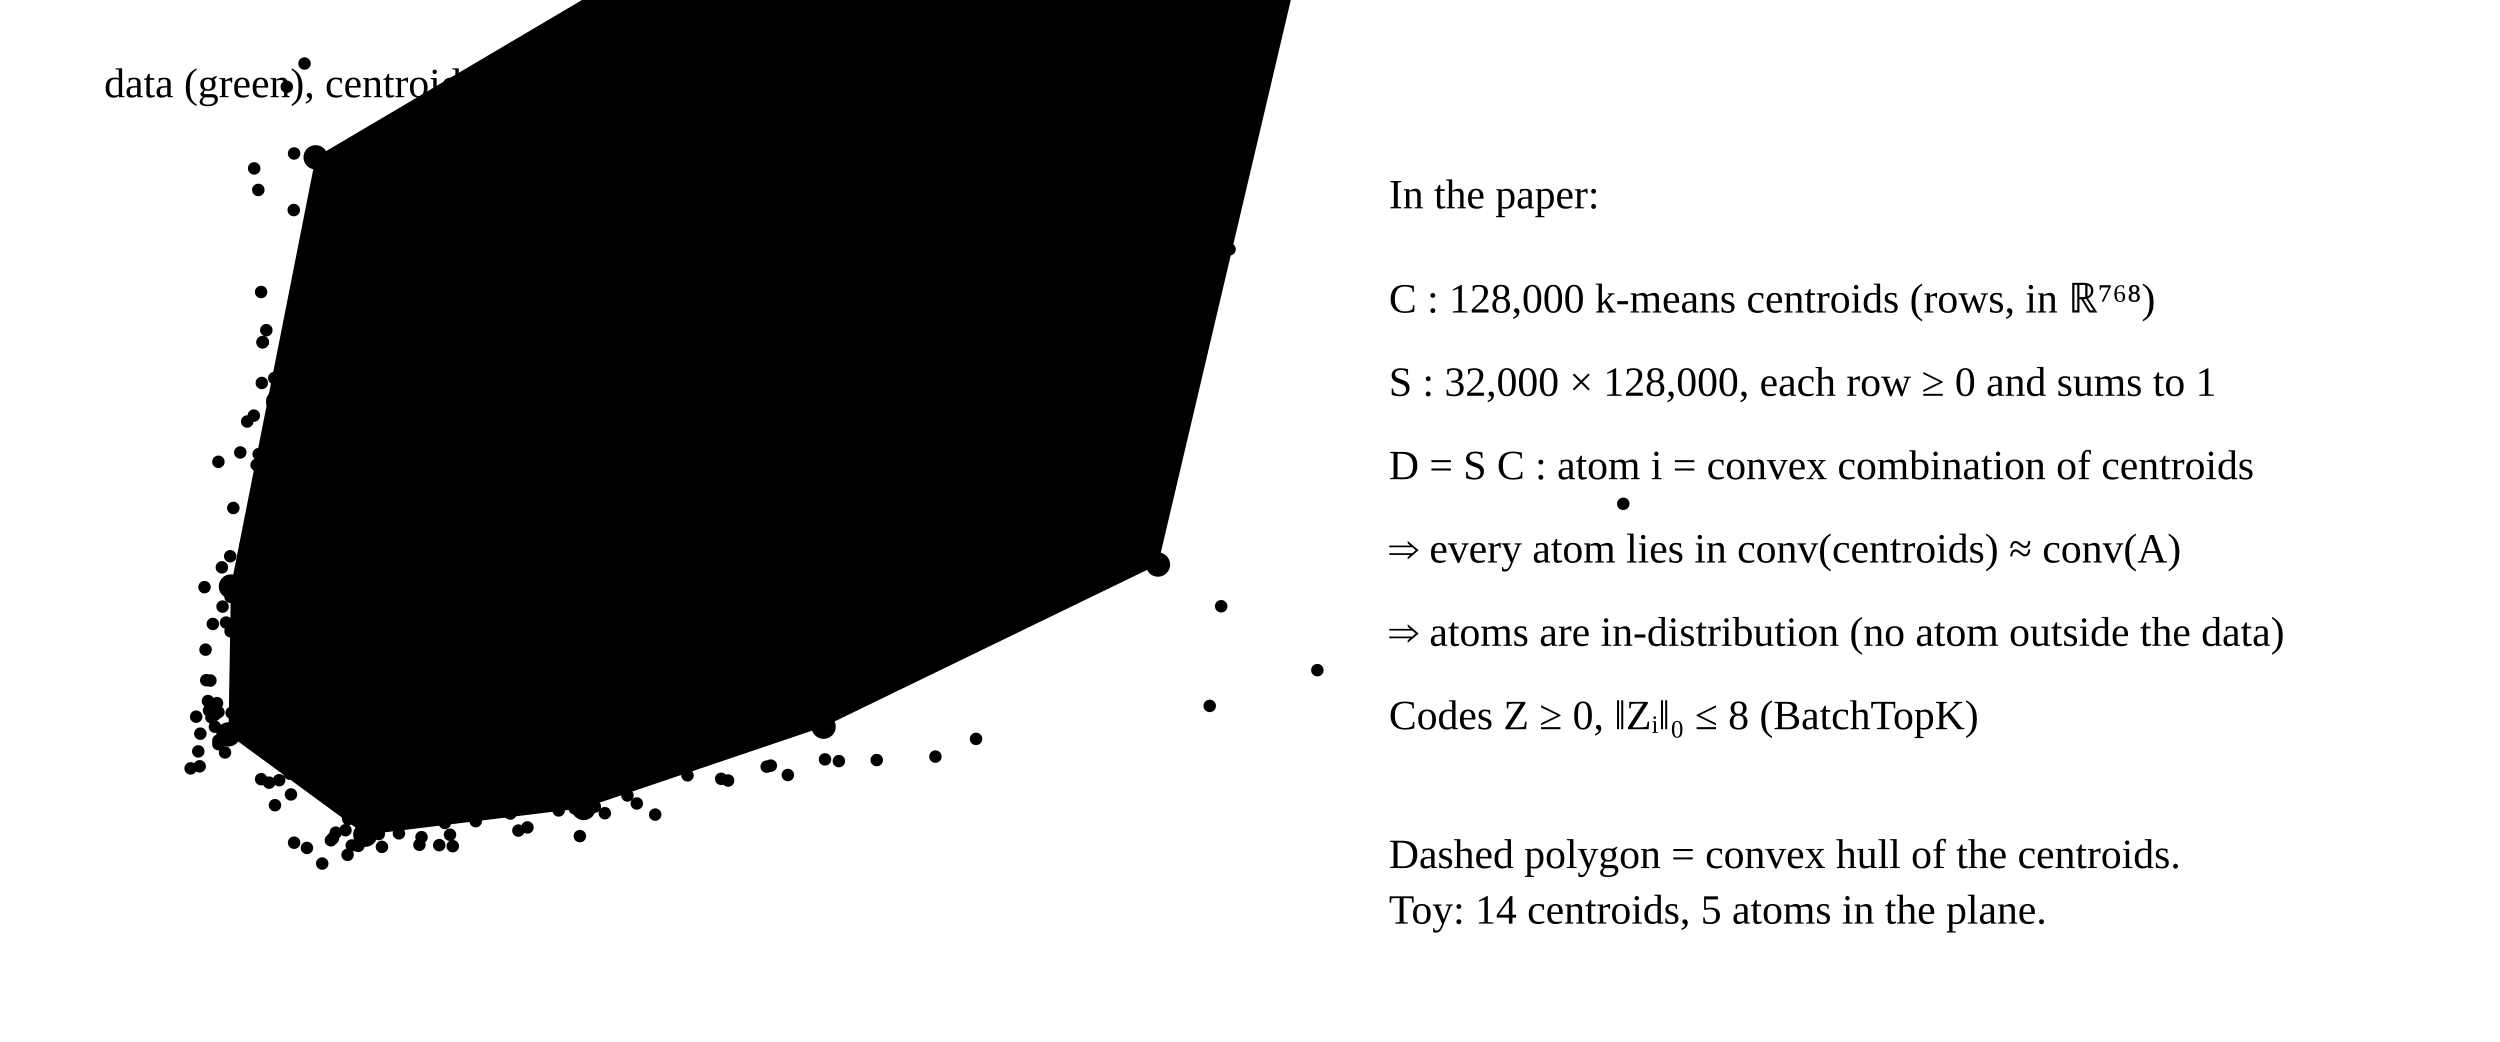
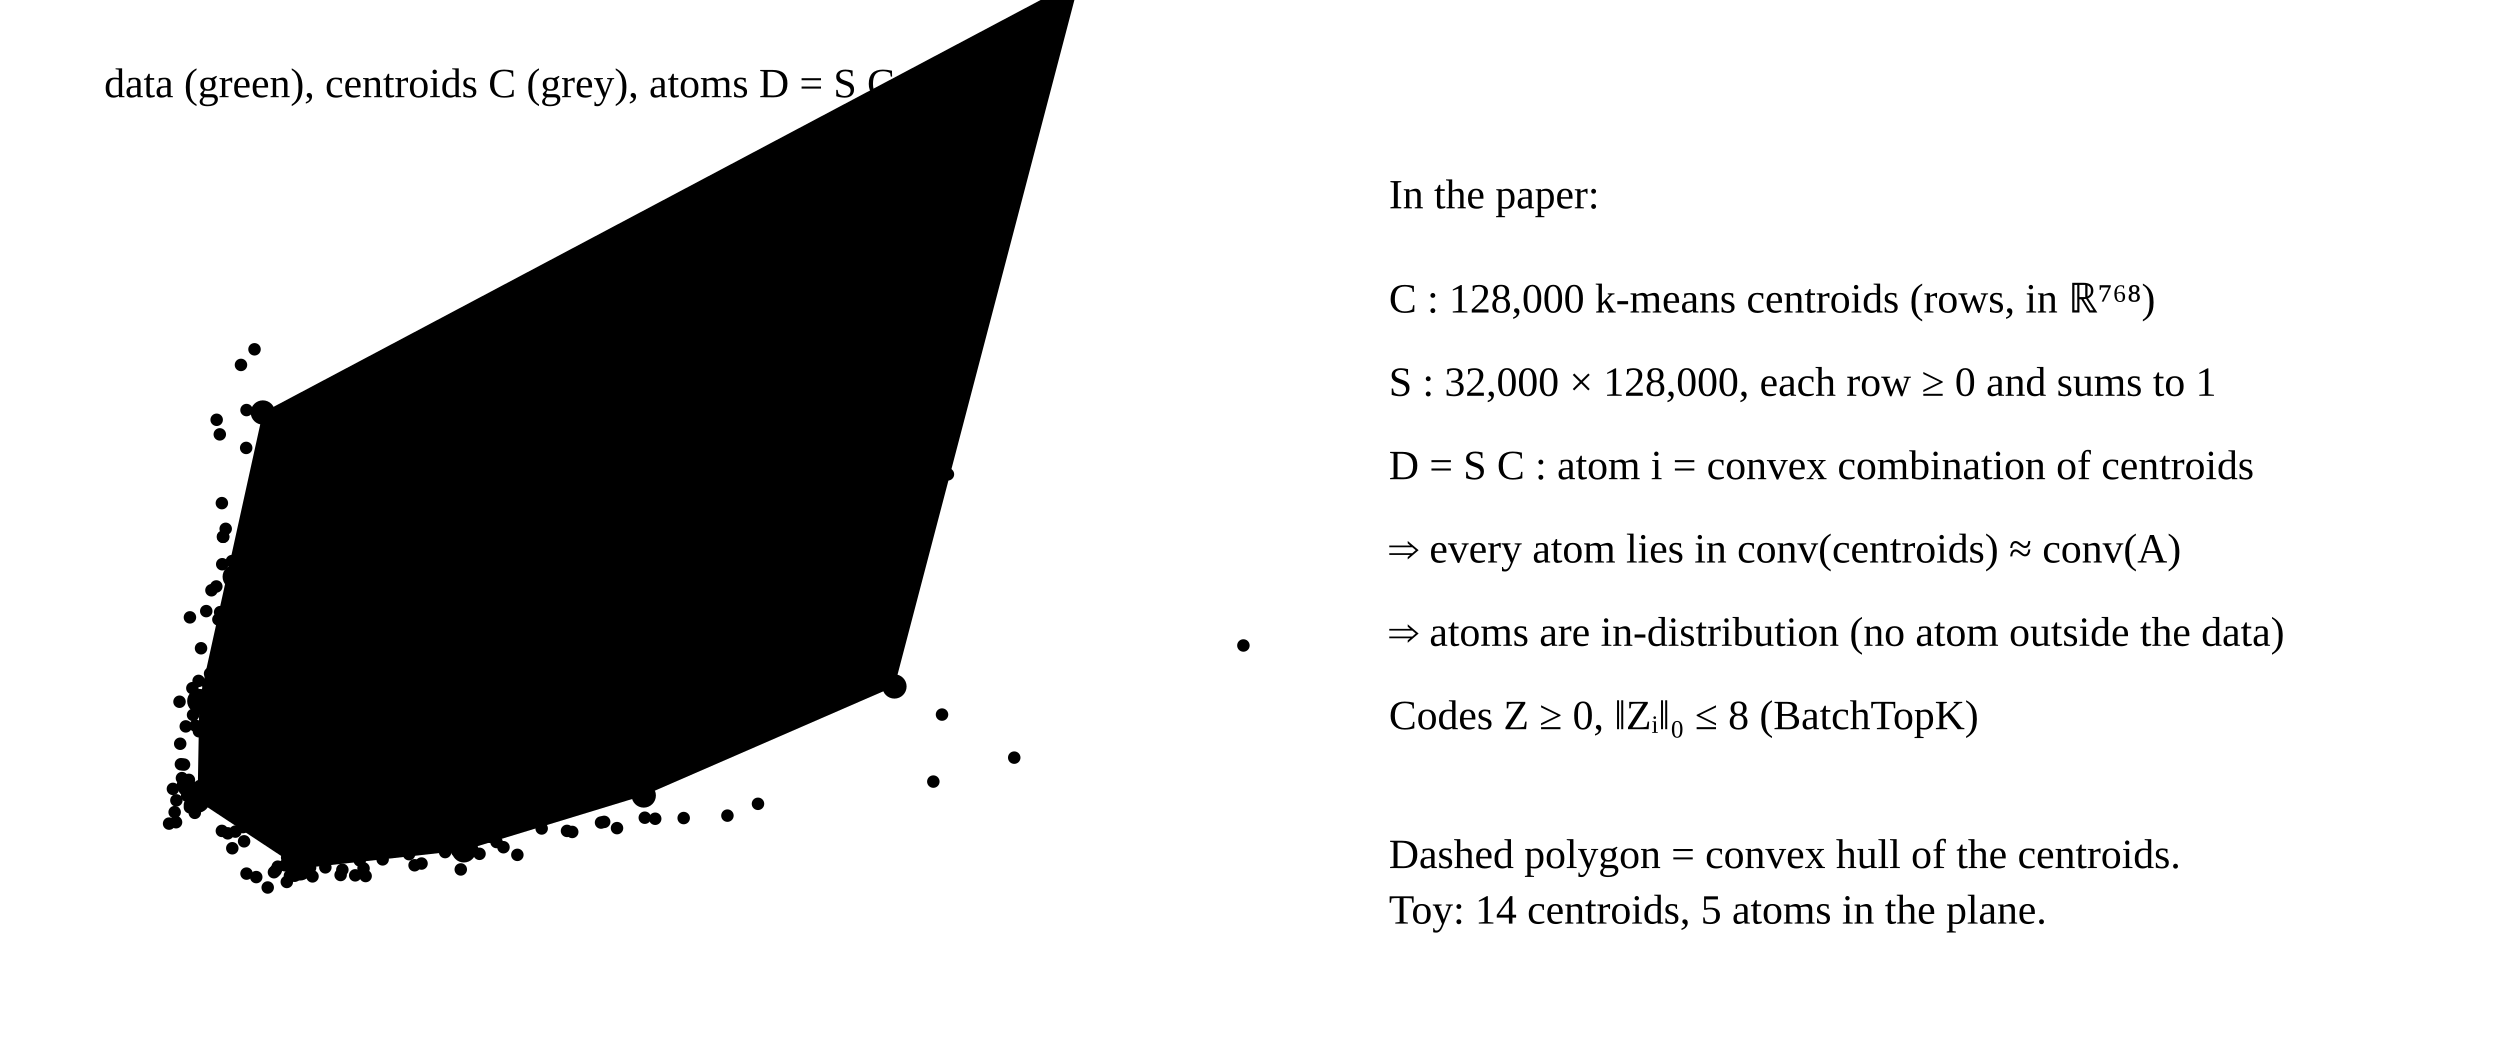
<svg xmlns="http://www.w3.org/2000/svg" viewBox="0 0 720 300" role="img" aria-label="Archetypal constraint: atoms are convex combinations of centroids of the data">
  <rect x="30.0" y="40.0" width="330.0" height="230.0" rx="3" class="gr" fill="none" stroke-width="0.8" />
  <text x="30.0" y="28.0" class="tx-b" text-anchor="start">data (green), centroids C (grey), atoms D = S C (blue)</text>
-   <circle cx="198.0" cy="223.3" r="1.8" class="f3" />
-   <circle cx="61.3" cy="179.7" r="1.8" class="f3" />
-   <circle cx="268.2" cy="159.1" r="1.8" class="f3" />
-   <circle cx="252.5" cy="218.9" r="1.8" class="f3" />
-   <circle cx="75.2" cy="84.1" r="1.8" class="f3" />
-   <circle cx="248.2" cy="179.3" r="1.8" class="f3" />
-   <circle cx="160.9" cy="233.4" r="1.8" class="f3" />
-   <circle cx="108.2" cy="209.2" r="1.8" class="f3" />
-   <circle cx="120.8" cy="243.3" r="1.8" class="f3" />
-   <circle cx="62.9" cy="133.0" r="1.8" class="f3" />
-   <circle cx="231.7" cy="167.9" r="1.8" class="f3" />
-   <circle cx="72.8" cy="195.6" r="1.8" class="f3" />
-   <circle cx="124.7" cy="185.8" r="1.8" class="f3" />
-   <circle cx="199.8" cy="123.7" r="1.8" class="f3" />
-   <circle cx="269.4" cy="217.9" r="1.8" class="f3" />
-   <circle cx="121.3" cy="193.3" r="1.8" class="f3" />
-   <circle cx="220.8" cy="220.8" r="1.8" class="f3" />
-   <circle cx="149.3" cy="239.2" r="1.8" class="f3" />
-   <circle cx="167.3" cy="227.4" r="1.8" class="f3" />
-   <circle cx="305.0" cy="161.7" r="1.8" class="f3" />
-   <circle cx="348.4" cy="203.3" r="1.8" class="f3" />
-   <circle cx="63.1" cy="213.4" r="1.8" class="f3" />
-   <circle cx="111.0" cy="226.9" r="1.8" class="f3" />
-   <circle cx="278.9" cy="126.2" r="1.8" class="f3" />
-   <circle cx="110.0" cy="243.9" r="1.8" class="f3" />
-   <circle cx="67.2" cy="146.3" r="1.8" class="f3" />
-   <circle cx="66.4" cy="181.8" r="1.8" class="f3" />
-   <circle cx="95.9" cy="241.4" r="1.8" class="f3" />
-   <circle cx="68.6" cy="167.3" r="1.8" class="f3" />
-   <circle cx="150.2" cy="172.1" r="1.8" class="f3" />
-   <circle cx="58.9" cy="169.1" r="1.8" class="f3" />
-   <circle cx="63.9" cy="163.4" r="1.8" class="f3" />
-   <circle cx="188.6" cy="132.7" r="1.8" class="f3" />
-   <circle cx="209.6" cy="112.7" r="1.8" class="f3" />
-   <circle cx="172.2" cy="153.6" r="1.8" class="f3" />
-   <circle cx="117.9" cy="209.1" r="1.8" class="f3" />
-   <circle cx="142.2" cy="200.4" r="1.8" class="f3" />
-   <circle cx="120.4" cy="109.6" r="1.8" class="f3" />
-   <circle cx="173.2" cy="151.2" r="1.8" class="f3" />
-   <circle cx="174.4" cy="142.3" r="1.8" class="f3" />
-   <circle cx="172.8" cy="156.1" r="1.8" class="f3" />
-   <circle cx="99.5" cy="239.1" r="1.8" class="f3" />
-   <circle cx="57.1" cy="216.4" r="1.8" class="f3" />
-   <circle cx="194.4" cy="132.4" r="1.8" class="f3" />
-   <circle cx="100.5" cy="96.8" r="1.8" class="f3" />
-   <circle cx="73.4" cy="159.2" r="1.8" class="f3" />
-   <circle cx="268.7" cy="137.9" r="1.8" class="f3" />
-   <circle cx="60.2" cy="204.6" r="1.8" class="f3" />
-   <circle cx="137.0" cy="236.5" r="1.8" class="f3" />
-   <circle cx="281.1" cy="212.8" r="1.8" class="f3" />
-   <circle cx="59.4" cy="195.9" r="1.8" class="f3" />
-   <circle cx="237.6" cy="218.7" r="1.8" class="f3" />
-   <circle cx="143.8" cy="161.3" r="1.8" class="f3" />
-   <circle cx="110.5" cy="201.7" r="1.8" class="f3" />
-   <circle cx="66.7" cy="205.3" r="1.8" class="f3" />
-   <circle cx="75.7" cy="98.5" r="1.8" class="f3" />
-   <circle cx="220.3" cy="108.7" r="1.8" class="f3" />
-   <circle cx="101.0" cy="131.4" r="1.8" class="f3" />
-   <circle cx="62.9" cy="205.1" r="1.8" class="f3" />
-   <circle cx="66.3" cy="160.2" r="1.8" class="f3" />
-   <circle cx="467.5" cy="145.1" r="1.8" class="f3" />
-   <circle cx="57.5" cy="220.7" r="1.8" class="f3" />
-   <circle cx="73.1" cy="119.7" r="1.8" class="f3" />
-   <circle cx="226.9" cy="223.2" r="1.8" class="f3" />
-   <circle cx="351.7" cy="174.6" r="1.8" class="f3" />
-   <circle cx="167.0" cy="240.8" r="1.8" class="f3" />
-   <circle cx="200.1" cy="201.5" r="1.8" class="f3" />
-   <circle cx="129.6" cy="240.4" r="1.8" class="f3" />
-   <circle cx="178.2" cy="226.9" r="1.8" class="f3" />
-   <circle cx="171.3" cy="232.3" r="1.8" class="f3" />
-   <circle cx="120.4" cy="201.4" r="1.8" class="f3" />
-   <circle cx="118.3" cy="191.9" r="1.8" class="f3" />
-   <circle cx="106.4" cy="208.4" r="1.8" class="f3" />
-   <circle cx="64.1" cy="174.7" r="1.8" class="f3" />
-   <circle cx="207.7" cy="224.3" r="1.8" class="f3" />
-   <circle cx="102.7" cy="243.4" r="1.8" class="f3" />
-   <circle cx="147.0" cy="234.3" r="1.8" class="f3" />
-   <circle cx="87.7" cy="18.3" r="1.8" class="f3" />
-   <circle cx="241.6" cy="219.2" r="1.8" class="f3" />
-   <circle cx="157.9" cy="161.4" r="1.8" class="f3" />
-   <circle cx="59.9" cy="201.9" r="1.8" class="f3" />
-   <circle cx="132.2" cy="157.7" r="1.8" class="f3" />
-   <circle cx="183.4" cy="231.4" r="1.8" class="f3" />
-   <circle cx="82.4" cy="102.4" r="1.8" class="f3" />
-   <circle cx="167.0" cy="154.2" r="1.8" class="f3" />
-   <circle cx="62.9" cy="214.3" r="1.8" class="f3" />
-   <circle cx="379.4" cy="193.0" r="1.8" class="f3" />
-   <circle cx="77.5" cy="225.4" r="1.8" class="f3" />
-   <circle cx="404.7" cy="-140.0" r="1.8" class="f3" />
-   <circle cx="105.7" cy="212.4" r="1.8" class="f3" />
-   <circle cx="61.9" cy="209.3" r="1.8" class="f3" />
-   <circle cx="212.6" cy="109.4" r="1.8" class="f3" />
-   <circle cx="96.7" cy="239.8" r="1.8" class="f3" />
-   <circle cx="117.0" cy="197.2" r="1.8" class="f3" />
-   <circle cx="151.9" cy="238.3" r="1.8" class="f3" />
-   <circle cx="88.4" cy="244.2" r="1.8" class="f3" />
-   <circle cx="75.0" cy="140.2" r="1.8" class="f3" />
-   <circle cx="95.1" cy="220.2" r="1.8" class="f3" />
-   <circle cx="84.3" cy="217.3" r="1.8" class="f3" />
-   <circle cx="74.5" cy="130.8" r="1.8" class="f3" />
-   <circle cx="57.7" cy="211.3" r="1.8" class="f3" />
-   <circle cx="69.9" cy="161.5" r="1.8" class="f3" />
-   <circle cx="104.0" cy="200.5" r="1.8" class="f3" />
-   <circle cx="96.4" cy="214.9" r="1.8" class="f3" />
-   <circle cx="172.4" cy="148.4" r="1.8" class="f3" />
-   <circle cx="222.0" cy="220.5" r="1.8" class="f3" />
-   <circle cx="200.1" cy="127.8" r="1.8" class="f3" />
-   <circle cx="130.4" cy="243.7" r="1.8" class="f3" />
-   <circle cx="88.9" cy="220.7" r="1.8" class="f3" />
-   <circle cx="210.8" cy="108.3" r="1.8" class="f3" />
-   <circle cx="114.9" cy="240.0" r="1.8" class="f3" />
-   <circle cx="164.8" cy="157.4" r="1.8" class="f3" />
-   <circle cx="172.1" cy="152.9" r="1.8" class="f3" />
-   <circle cx="120.9" cy="184.6" r="1.8" class="f3" />
-   <circle cx="74.4" cy="54.7" r="1.8" class="f3" />
-   <circle cx="76.7" cy="95.1" r="1.8" class="f3" />
-   <circle cx="107.0" cy="182.3" r="1.8" class="f3" />
-   <circle cx="122.8" cy="199.1" r="1.8" class="f3" />
-   <circle cx="170.1" cy="231.6" r="1.8" class="f3" />
-   <circle cx="130.2" cy="166.6" r="1.8" class="f3" />
-   <circle cx="84.7" cy="44.2" r="1.8" class="f3" />
-   <circle cx="341.8" cy="8.7" r="1.8" class="f3" />
-   <circle cx="65.1" cy="179.3" r="1.8" class="f3" />
-   <circle cx="194.1" cy="124.5" r="1.8" class="f3" />
-   <circle cx="92.8" cy="248.7" r="1.8" class="f3" />
-   <circle cx="87.7" cy="214.7" r="1.8" class="f3" />
-   <circle cx="100.1" cy="246.2" r="1.8" class="f3" />
-   <circle cx="144.5" cy="167.6" r="1.8" class="f3" />
-   <circle cx="149.3" cy="66.0" r="1.8" class="f3" />
-   <circle cx="73.2" cy="48.5" r="1.8" class="f3" />
-   <circle cx="85.4" cy="221.2" r="1.8" class="f3" />
-   <circle cx="95.3" cy="242.0" r="1.8" class="f3" />
-   <circle cx="69.2" cy="130.3" r="1.8" class="f3" />
-   <circle cx="92.0" cy="218.2" r="1.8" class="f3" />
-   <circle cx="100.3" cy="235.9" r="1.8" class="f3" />
-   <circle cx="64.8" cy="216.7" r="1.8" class="f3" />
-   <circle cx="59.2" cy="187.1" r="1.8" class="f3" />
-   <circle cx="122.7" cy="192.2" r="1.8" class="f3" />
-   <circle cx="90.8" cy="214.8" r="1.8" class="f3" />
-   <circle cx="188.7" cy="234.6" r="1.8" class="f3" />
-   <circle cx="61.8" cy="205.9" r="1.8" class="f3" />
-   <circle cx="75.6" cy="98.6" r="1.8" class="f3" />
-   <circle cx="100.3" cy="211.2" r="1.8" class="f3" />
-   <circle cx="101.3" cy="243.5" r="1.8" class="f3" />
-   <circle cx="126.8" cy="193.7" r="1.8" class="f3" />
-   <circle cx="64.6" cy="211.4" r="1.8" class="f3" />
-   <circle cx="121.4" cy="241.1" r="1.8" class="f3" />
-   <circle cx="75.2" cy="224.4" r="1.8" class="f3" />
-   <circle cx="287.0" cy="31.8" r="1.8" class="f3" />
-   <circle cx="109.1" cy="240.2" r="1.8" class="f3" />
-   <circle cx="79.0" cy="108.9" r="1.8" class="f3" />
-   <circle cx="62.9" cy="213.3" r="1.8" class="f3" />
-   <circle cx="102.8" cy="209.0" r="1.8" class="f3" />
-   <circle cx="271.6" cy="180.0" r="1.8" class="f3" />
-   <circle cx="54.9" cy="221.3" r="1.8" class="f3" />
-   <circle cx="104.2" cy="205.5" r="1.8" class="f3" />
-   <circle cx="62.5" cy="202.5" r="1.8" class="f3" />
-   <circle cx="56.5" cy="206.4" r="1.8" class="f3" />
-   <circle cx="130.4" cy="178.1" r="1.8" class="f3" />
-   <circle cx="177.9" cy="143.3" r="1.8" class="f3" />
-   <circle cx="167.8" cy="229.4" r="1.8" class="f3" />
-   <circle cx="104.8" cy="238.6" r="1.8" class="f3" />
-   <circle cx="83.8" cy="228.8" r="1.8" class="f3" />
-   <circle cx="73.9" cy="133.9" r="1.8" class="f3" />
-   <circle cx="71.2" cy="121.4" r="1.8" class="f3" />
-   <circle cx="209.7" cy="224.8" r="1.8" class="f3" />
-   <circle cx="195.3" cy="70.1" r="1.8" class="f3" />
-   <circle cx="70.7" cy="157.1" r="1.8" class="f3" />
-   <circle cx="354.1" cy="71.8" r="1.8" class="f3" />
-   <circle cx="84.6" cy="60.5" r="1.8" class="f3" />
-   <circle cx="96.6" cy="217.6" r="1.8" class="f3" />
-   <circle cx="70.5" cy="168.5" r="1.8" class="f3" />
-   <circle cx="80.4" cy="224.7" r="1.8" class="f3" />
-   <circle cx="103.2" cy="243.6" r="1.8" class="f3" />
-   <circle cx="162.3" cy="155.4" r="1.8" class="f3" />
-   <circle cx="66.4" cy="171.9" r="1.8" class="f3" />
-   <circle cx="60.9" cy="206.6" r="1.8" class="f3" />
-   <circle cx="180.7" cy="229.1" r="1.8" class="f3" />
-   <circle cx="84.7" cy="242.7" r="1.8" class="f3" />
-   <circle cx="83.4" cy="222.8" r="1.8" class="f3" />
-   <circle cx="124.8" cy="219.2" r="1.8" class="f3" />
-   <circle cx="122.3" cy="199.9" r="1.8" class="f3" />
-   <circle cx="82.6" cy="25.0" r="1.8" class="f3" />
-   <circle cx="129.5" cy="183.1" r="1.8" class="f3" />
-   <circle cx="79.2" cy="231.9" r="1.8" class="f3" />
-   <circle cx="182.3" cy="145.8" r="1.8" class="f3" />
-   <circle cx="128.1" cy="237.0" r="1.8" class="f3" />
-   <circle cx="264.3" cy="25.0" r="1.8" class="f3" />
-   <circle cx="358.9" cy="-18.2" r="1.8" class="f3" />
-   <circle cx="174.2" cy="234.2" r="1.8" class="f3" />
-   <circle cx="72.1" cy="174.5" r="1.8" class="f3" />
-   <circle cx="107.6" cy="211.7" r="1.8" class="f3" />
-   <circle cx="165.5" cy="232.8" r="1.8" class="f3" />
-   <circle cx="90.5" cy="224.3" r="1.8" class="f3" />
-   <circle cx="126.5" cy="243.4" r="1.8" class="f3" />
-   <circle cx="112.3" cy="200.4" r="1.8" class="f3" />
-   <circle cx="103.5" cy="211.5" r="1.8" class="f3" />
-   <circle cx="60.6" cy="196.0" r="1.8" class="f3" />
-   <circle cx="75.4" cy="110.3" r="1.8" class="f3" />
-   <circle cx="80.1" cy="137.7" r="1.8" class="f3" />
-   <circle cx="105.2" cy="240.4" r="3.5" class="f6" />
-   <circle cx="202.5" cy="115.0" r="3.5" class="f6" />
-   <circle cx="105.2" cy="210.1" r="3.5" class="f6" />
-   <circle cx="404.7" cy="-140.0" r="3.5" class="f6" />
-   <circle cx="333.5" cy="162.6" r="3.5" class="f6" />
-   <circle cx="321.2" cy="23.8" r="3.5" class="f6" />
-   <circle cx="80.1" cy="115.7" r="3.5" class="f6" />
-   <circle cx="237.2" cy="209.3" r="3.5" class="f6" />
-   <circle cx="90.9" cy="45.3" r="3.5" class="f6" />
-   <circle cx="168.1" cy="232.7" r="3.5" class="f6" />
-   <circle cx="65.8" cy="211.5" r="3.5" class="f6" />
-   <circle cx="66.5" cy="168.9" r="3.5" class="f6" />
-   <circle cx="170.8" cy="151.8" r="3.5" class="f6" />
-   <circle cx="129.7" cy="180.7" r="3.5" class="f6" />
-   <path d="M65.8 211.5L105.2 240.4L168.1 232.7L237.2 209.3L333.5 162.6L404.7 -140.0L90.9 45.3L66.5 168.9Z" class="ln c1 thin dash" />
-   <circle cx="123.8" cy="161.3" r="6" class="f1" />
-   <circle cx="184.5" cy="136.4" r="6" class="f1" />
-   <circle cx="152.0" cy="107.2" r="6" class="f1" />
-   <circle cx="183.8" cy="149.7" r="6" class="f1" />
-   <circle cx="207.5" cy="75.7" r="6" class="f1" />
+   <circle cx="156.0" cy="238.6" r="1.8" class="f3" />
+   <circle cx="53.5" cy="209.2" r="1.8" class="f3" />
+   <circle cx="208.7" cy="195.4" r="1.8" class="f3" />
+   <circle cx="196.9" cy="235.6" r="1.8" class="f3" />
+   <circle cx="63.9" cy="144.9" r="1.8" class="f3" />
+   <circle cx="193.6" cy="209.0" r="1.8" class="f3" />
+   <circle cx="128.2" cy="245.4" r="1.8" class="f3" />
+   <circle cx="88.7" cy="229.0" r="1.8" class="f3" />
+   <circle cx="98.1" cy="252.0" r="1.8" class="f3" />
+   <circle cx="54.7" cy="177.8" r="1.8" class="f3" />
+   <circle cx="181.3" cy="201.3" r="1.8" class="f3" />
+   <circle cx="62.1" cy="219.9" r="1.8" class="f3" />
+   <circle cx="101.0" cy="213.4" r="1.8" class="f3" />
+   <circle cx="157.3" cy="171.5" r="1.8" class="f3" />
+   <circle cx="209.5" cy="234.9" r="1.8" class="f3" />
+   <circle cx="98.5" cy="218.4" r="1.8" class="f3" />
+   <circle cx="173.1" cy="236.9" r="1.8" class="f3" />
+   <circle cx="119.4" cy="249.2" r="1.8" class="f3" />
+   <circle cx="133.0" cy="241.3" r="1.8" class="f3" />
+   <circle cx="236.2" cy="197.1" r="1.8" class="f3" />
+   <circle cx="268.8" cy="225.1" r="1.8" class="f3" />
+   <circle cx="54.8" cy="231.9" r="1.8" class="f3" />
+   <circle cx="90.7" cy="241.0" r="1.8" class="f3" />
+   <circle cx="216.7" cy="173.2" r="1.8" class="f3" />
+   <circle cx="90.0" cy="252.4" r="1.8" class="f3" />
+   <circle cx="57.9" cy="186.7" r="1.8" class="f3" />
+   <circle cx="57.3" cy="210.6" r="1.8" class="f3" />
+   <circle cx="79.4" cy="250.7" r="1.8" class="f3" />
+   <circle cx="58.9" cy="200.9" r="1.8" class="f3" />
+   <circle cx="120.1" cy="204.1" r="1.8" class="f3" />
+   <circle cx="51.7" cy="202.1" r="1.8" class="f3" />
+   <circle cx="55.4" cy="198.2" r="1.8" class="f3" />
+   <circle cx="148.9" cy="177.6" r="1.8" class="f3" />
+   <circle cx="164.7" cy="164.1" r="1.8" class="f3" />
+   <circle cx="136.7" cy="191.7" r="1.8" class="f3" />
+   <circle cx="96.0" cy="229.0" r="1.8" class="f3" />
+   <circle cx="114.2" cy="223.1" r="1.8" class="f3" />
+   <circle cx="97.8" cy="162.0" r="1.8" class="f3" />
+   <circle cx="137.4" cy="190.0" r="1.8" class="f3" />
+   <circle cx="138.3" cy="184.1" r="1.8" class="f3" />
+   <circle cx="137.1" cy="193.3" r="1.8" class="f3" />
+   <circle cx="82.1" cy="249.2" r="1.8" class="f3" />
+   <circle cx="50.3" cy="233.9" r="1.8" class="f3" />
+   <circle cx="153.3" cy="177.4" r="1.8" class="f3" />
+   <circle cx="82.9" cy="153.4" r="1.8" class="f3" />
+   <circle cx="62.5" cy="195.4" r="1.8" class="f3" />
+   <circle cx="209.0" cy="181.1" r="1.8" class="f3" />
+   <circle cx="52.7" cy="226.0" r="1.8" class="f3" />
+   <circle cx="110.2" cy="247.5" r="1.8" class="f3" />
+   <circle cx="218.3" cy="231.5" r="1.8" class="f3" />
+   <circle cx="52.1" cy="220.1" r="1.8" class="f3" />
+   <circle cx="185.7" cy="235.5" r="1.8" class="f3" />
+   <circle cx="115.4" cy="196.8" r="1.8" class="f3" />
+   <circle cx="90.3" cy="224.1" r="1.8" class="f3" />
+   <circle cx="57.5" cy="226.4" r="1.8" class="f3" />
+   <circle cx="64.3" cy="154.6" r="1.8" class="f3" />
+   <circle cx="172.7" cy="161.5" r="1.8" class="f3" />
+   <circle cx="83.2" cy="176.7" r="1.8" class="f3" />
+   <circle cx="54.7" cy="226.3" r="1.8" class="f3" />
+   <circle cx="57.2" cy="196.1" r="1.8" class="f3" />
+   <circle cx="358.1" cy="185.9" r="1.8" class="f3" />
+   <circle cx="50.7" cy="236.8" r="1.8" class="f3" />
+   <circle cx="62.3" cy="168.9" r="1.8" class="f3" />
+   <circle cx="177.7" cy="238.5" r="1.8" class="f3" />
+   <circle cx="271.3" cy="205.8" r="1.8" class="f3" />
+   <circle cx="132.7" cy="250.4" r="1.8" class="f3" />
+   <circle cx="157.6" cy="223.9" r="1.8" class="f3" />
+   <circle cx="104.7" cy="250.1" r="1.8" class="f3" />
+   <circle cx="141.1" cy="241.0" r="1.8" class="f3" />
+   <circle cx="136.0" cy="244.6" r="1.8" class="f3" />
+   <circle cx="97.8" cy="223.8" r="1.8" class="f3" />
+   <circle cx="96.2" cy="217.4" r="1.8" class="f3" />
+   <circle cx="87.3" cy="228.5" r="1.8" class="f3" />
+   <circle cx="55.6" cy="205.9" r="1.8" class="f3" />
+   <circle cx="163.3" cy="239.3" r="1.8" class="f3" />
+   <circle cx="84.5" cy="252.1" r="1.8" class="f3" />
+   <circle cx="117.8" cy="246.0" r="1.8" class="f3" />
+   <circle cx="73.3" cy="100.6" r="1.8" class="f3" />
+   <circle cx="188.7" cy="235.8" r="1.8" class="f3" />
+   <circle cx="125.9" cy="196.9" r="1.8" class="f3" />
+   <circle cx="52.4" cy="224.1" r="1.8" class="f3" />
+   <circle cx="106.7" cy="194.4" r="1.8" class="f3" />
+   <circle cx="145.0" cy="244.0" r="1.8" class="f3" />
+   <circle cx="69.3" cy="157.2" r="1.8" class="f3" />
+   <circle cx="132.7" cy="192.1" r="1.8" class="f3" />
+   <circle cx="54.7" cy="232.5" r="1.8" class="f3" />
+   <circle cx="292.1" cy="218.2" r="1.8" class="f3" />
+   <circle cx="65.6" cy="240.0" r="1.8" class="f3" />
+   <circle cx="311.0" cy="-6.0" r="1.8" class="f3" />
+   <circle cx="86.7" cy="231.2" r="1.8" class="f3" />
+   <circle cx="53.9" cy="229.2" r="1.8" class="f3" />
+   <circle cx="167.0" cy="161.9" r="1.8" class="f3" />
+   <circle cx="80.0" cy="249.6" r="1.8" class="f3" />
+   <circle cx="95.2" cy="221.0" r="1.8" class="f3" />
+   <circle cx="121.4" cy="248.7" r="1.8" class="f3" />
+   <circle cx="73.8" cy="252.6" r="1.8" class="f3" />
+   <circle cx="63.7" cy="182.6" r="1.8" class="f3" />
+   <circle cx="78.8" cy="236.5" r="1.8" class="f3" />
+   <circle cx="70.7" cy="234.5" r="1.8" class="f3" />
+   <circle cx="63.4" cy="176.3" r="1.8" class="f3" />
+   <circle cx="50.8" cy="230.5" r="1.8" class="f3" />
+   <circle cx="59.9" cy="197.0" r="1.8" class="f3" />
+   <circle cx="85.5" cy="223.2" r="1.8" class="f3" />
+   <circle cx="79.8" cy="232.9" r="1.8" class="f3" />
+   <circle cx="136.8" cy="188.2" r="1.8" class="f3" />
+   <circle cx="174.0" cy="236.7" r="1.8" class="f3" />
+   <circle cx="157.6" cy="174.3" r="1.8" class="f3" />
+   <circle cx="105.3" cy="252.3" r="1.8" class="f3" />
+   <circle cx="74.2" cy="236.8" r="1.8" class="f3" />
+   <circle cx="165.6" cy="161.2" r="1.8" class="f3" />
+   <circle cx="93.7" cy="249.8" r="1.8" class="f3" />
+   <circle cx="131.1" cy="194.2" r="1.8" class="f3" />
+   <circle cx="136.5" cy="191.2" r="1.8" class="f3" />
+   <circle cx="98.2" cy="212.5" r="1.8" class="f3" />
+   <circle cx="63.3" cy="125.1" r="1.8" class="f3" />
+   <circle cx="65.0" cy="152.3" r="1.8" class="f3" />
+   <circle cx="87.8" cy="210.9" r="1.8" class="f3" />
+   <circle cx="99.6" cy="222.3" r="1.8" class="f3" />
+   <circle cx="135.1" cy="244.1" r="1.8" class="f3" />
+   <circle cx="105.2" cy="200.4" r="1.8" class="f3" />
+   <circle cx="71.0" cy="118.1" r="1.8" class="f3" />
+   <circle cx="263.9" cy="94.1" r="1.8" class="f3" />
+   <circle cx="56.3" cy="209.0" r="1.8" class="f3" />
+   <circle cx="153.1" cy="172.0" r="1.8" class="f3" />
+   <circle cx="77.1" cy="255.6" r="1.8" class="f3" />
+   <circle cx="73.3" cy="232.8" r="1.8" class="f3" />
+   <circle cx="82.6" cy="254.0" r="1.8" class="f3" />
+   <circle cx="115.9" cy="201.1" r="1.8" class="f3" />
+   <circle cx="119.5" cy="132.7" r="1.8" class="f3" />
+   <circle cx="62.4" cy="120.9" r="1.8" class="f3" />
+   <circle cx="71.6" cy="237.2" r="1.8" class="f3" />
+   <circle cx="78.9" cy="251.2" r="1.8" class="f3" />
+   <circle cx="59.4" cy="176.0" r="1.8" class="f3" />
+   <circle cx="76.5" cy="235.1" r="1.8" class="f3" />
+   <circle cx="82.7" cy="247.0" r="1.8" class="f3" />
+   <circle cx="56.1" cy="234.1" r="1.8" class="f3" />
+   <circle cx="51.9" cy="214.2" r="1.8" class="f3" />
+   <circle cx="99.5" cy="217.6" r="1.8" class="f3" />
+   <circle cx="75.6" cy="232.8" r="1.8" class="f3" />
+   <circle cx="149.0" cy="246.2" r="1.8" class="f3" />
+   <circle cx="53.8" cy="226.9" r="1.8" class="f3" />
+   <circle cx="64.2" cy="154.6" r="1.8" class="f3" />
+   <circle cx="82.7" cy="230.5" r="1.8" class="f3" />
+   <circle cx="83.5" cy="252.2" r="1.8" class="f3" />
+   <circle cx="102.6" cy="218.6" r="1.8" class="f3" />
+   <circle cx="55.9" cy="230.6" r="1.8" class="f3" />
+   <circle cx="98.6" cy="250.5" r="1.8" class="f3" />
+   <circle cx="63.9" cy="239.3" r="1.8" class="f3" />
+   <circle cx="222.8" cy="109.6" r="1.8" class="f3" />
+   <circle cx="89.3" cy="249.9" r="1.8" class="f3" />
+   <circle cx="66.8" cy="161.6" r="1.8" class="f3" />
+   <circle cx="54.7" cy="231.8" r="1.8" class="f3" />
+   <circle cx="84.6" cy="228.9" r="1.8" class="f3" />
+   <circle cx="211.2" cy="209.4" r="1.8" class="f3" />
+   <circle cx="48.7" cy="237.2" r="1.8" class="f3" />
+   <circle cx="85.6" cy="226.6" r="1.8" class="f3" />
+   <circle cx="54.4" cy="224.6" r="1.8" class="f3" />
+   <circle cx="49.8" cy="227.2" r="1.8" class="f3" />
+   <circle cx="105.3" cy="208.1" r="1.8" class="f3" />
+   <circle cx="140.9" cy="184.7" r="1.8" class="f3" />
+   <circle cx="133.4" cy="242.7" r="1.8" class="f3" />
+   <circle cx="86.1" cy="248.9" r="1.8" class="f3" />
+   <circle cx="70.3" cy="242.3" r="1.8" class="f3" />
+   <circle cx="62.9" cy="178.4" r="1.8" class="f3" />
+   <circle cx="60.9" cy="170.0" r="1.8" class="f3" />
+   <circle cx="164.8" cy="239.6" r="1.8" class="f3" />
+   <circle cx="154.0" cy="135.4" r="1.8" class="f3" />
+   <circle cx="60.5" cy="194.0" r="1.8" class="f3" />
+   <circle cx="273.0" cy="136.6" r="1.8" class="f3" />
+   <circle cx="70.9" cy="129.0" r="1.8" class="f3" />
+   <circle cx="79.9" cy="234.7" r="1.8" class="f3" />
+   <circle cx="60.4" cy="201.7" r="1.8" class="f3" />
+   <circle cx="67.8" cy="239.5" r="1.8" class="f3" />
+   <circle cx="84.9" cy="252.2" r="1.8" class="f3" />
+   <circle cx="129.2" cy="192.9" r="1.8" class="f3" />
+   <circle cx="57.3" cy="204.0" r="1.8" class="f3" />
+   <circle cx="53.2" cy="227.3" r="1.8" class="f3" />
+   <circle cx="143.0" cy="242.5" r="1.8" class="f3" />
+   <circle cx="71.0" cy="251.6" r="1.8" class="f3" />
+   <circle cx="70.0" cy="238.2" r="1.8" class="f3" />
+   <circle cx="101.1" cy="235.8" r="1.8" class="f3" />
+   <circle cx="99.3" cy="222.8" r="1.8" class="f3" />
+   <circle cx="69.4" cy="105.1" r="1.8" class="f3" />
+   <circle cx="104.6" cy="211.5" r="1.8" class="f3" />
+   <circle cx="66.9" cy="244.3" r="1.8" class="f3" />
+   <circle cx="144.2" cy="186.4" r="1.8" class="f3" />
+   <circle cx="103.6" cy="247.8" r="1.8" class="f3" />
+   <circle cx="205.8" cy="105.1" r="1.8" class="f3" />
+   <circle cx="276.7" cy="76.0" r="1.8" class="f3" />
+   <circle cx="138.1" cy="245.9" r="1.8" class="f3" />
+   <circle cx="61.6" cy="205.7" r="1.8" class="f3" />
+   <circle cx="88.2" cy="230.7" r="1.8" class="f3" />
+   <circle cx="131.6" cy="245.0" r="1.8" class="f3" />
+   <circle cx="75.4" cy="239.2" r="1.8" class="f3" />
+   <circle cx="102.3" cy="252.1" r="1.8" class="f3" />
+   <circle cx="91.7" cy="223.2" r="1.8" class="f3" />
+   <circle cx="85.2" cy="230.6" r="1.8" class="f3" />
+   <circle cx="53.0" cy="220.2" r="1.8" class="f3" />
+   <circle cx="64.0" cy="162.5" r="1.8" class="f3" />
+   <circle cx="67.6" cy="181.0" r="1.8" class="f3" />
+   <circle cx="86.4" cy="250.1" r="3.5" class="f6" />
+   <circle cx="159.4" cy="165.7" r="3.5" class="f6" />
+   <circle cx="86.4" cy="229.7" r="3.5" class="f6" />
+   <circle cx="311.0" cy="-6.0" r="3.5" class="f6" />
+   <circle cx="257.6" cy="197.7" r="3.5" class="f6" />
+   <circle cx="248.4" cy="104.3" r="3.5" class="f6" />
+   <circle cx="67.6" cy="166.1" r="3.5" class="f6" />
+   <circle cx="185.4" cy="229.1" r="3.5" class="f6" />
+   <circle cx="75.7" cy="118.8" r="3.5" class="f6" />
+   <circle cx="133.6" cy="244.9" r="3.5" class="f6" />
+   <circle cx="56.9" cy="230.6" r="3.5" class="f6" />
+   <circle cx="57.4" cy="201.9" r="3.5" class="f6" />
+   <circle cx="135.6" cy="190.5" r="3.5" class="f6" />
+   <circle cx="104.7" cy="209.9" r="3.5" class="f6" />
+   <path d="M56.9 230.6L86.4 250.1L133.6 244.9L185.4 229.1L257.6 197.7L311.0 -6.0L75.7 118.8L57.4 201.9Z" class="ln c1 thin dash" />
+   <circle cx="100.4" cy="196.8" r="6" class="f1" />
+   <circle cx="145.9" cy="180.1" r="6" class="f1" />
+   <circle cx="121.5" cy="160.4" r="6" class="f1" />
+   <circle cx="145.3" cy="189.0" r="6" class="f1" />
+   <circle cx="163.1" cy="139.2" r="6" class="f1" />
  <text x="400.0" y="60.0" class="tx-b" text-anchor="start">In the paper:</text>
  <text x="400.0" y="90.0" class="tx" text-anchor="start">C : 128,000 k-means centroids (rows, in ℝ⁷⁶⁸)</text>
  <text x="400.0" y="114.0" class="tx-s" text-anchor="start">S : 32,000 × 128,000, each row ≥ 0 and sums to 1</text>
  <text x="400.0" y="138.0" class="tx-s" text-anchor="start">D = S C : atom i = convex combination of centroids</text>
  <text x="400.0" y="162.0" class="tx-s" text-anchor="start">⇒ every atom lies in conv(centroids) ≈ conv(A)</text>
  <text x="400.0" y="186.0" class="tx-s" text-anchor="start">⇒ atoms are in-distribution (no atom outside the data)</text>
  <text x="400.0" y="210.0" class="tx-s" text-anchor="start">Codes Z ≥ 0, ‖Zᵢ‖₀ ≤ 8 (BatchTopK)</text>
  <text x="400.0" y="250.0" class="tx-s" text-anchor="start">Dashed polygon = convex hull of the centroids.</text>
  <text x="400.0" y="266.0" class="tx-s" text-anchor="start">Toy: 14 centroids, 5 atoms in the plane.</text>
</svg>
